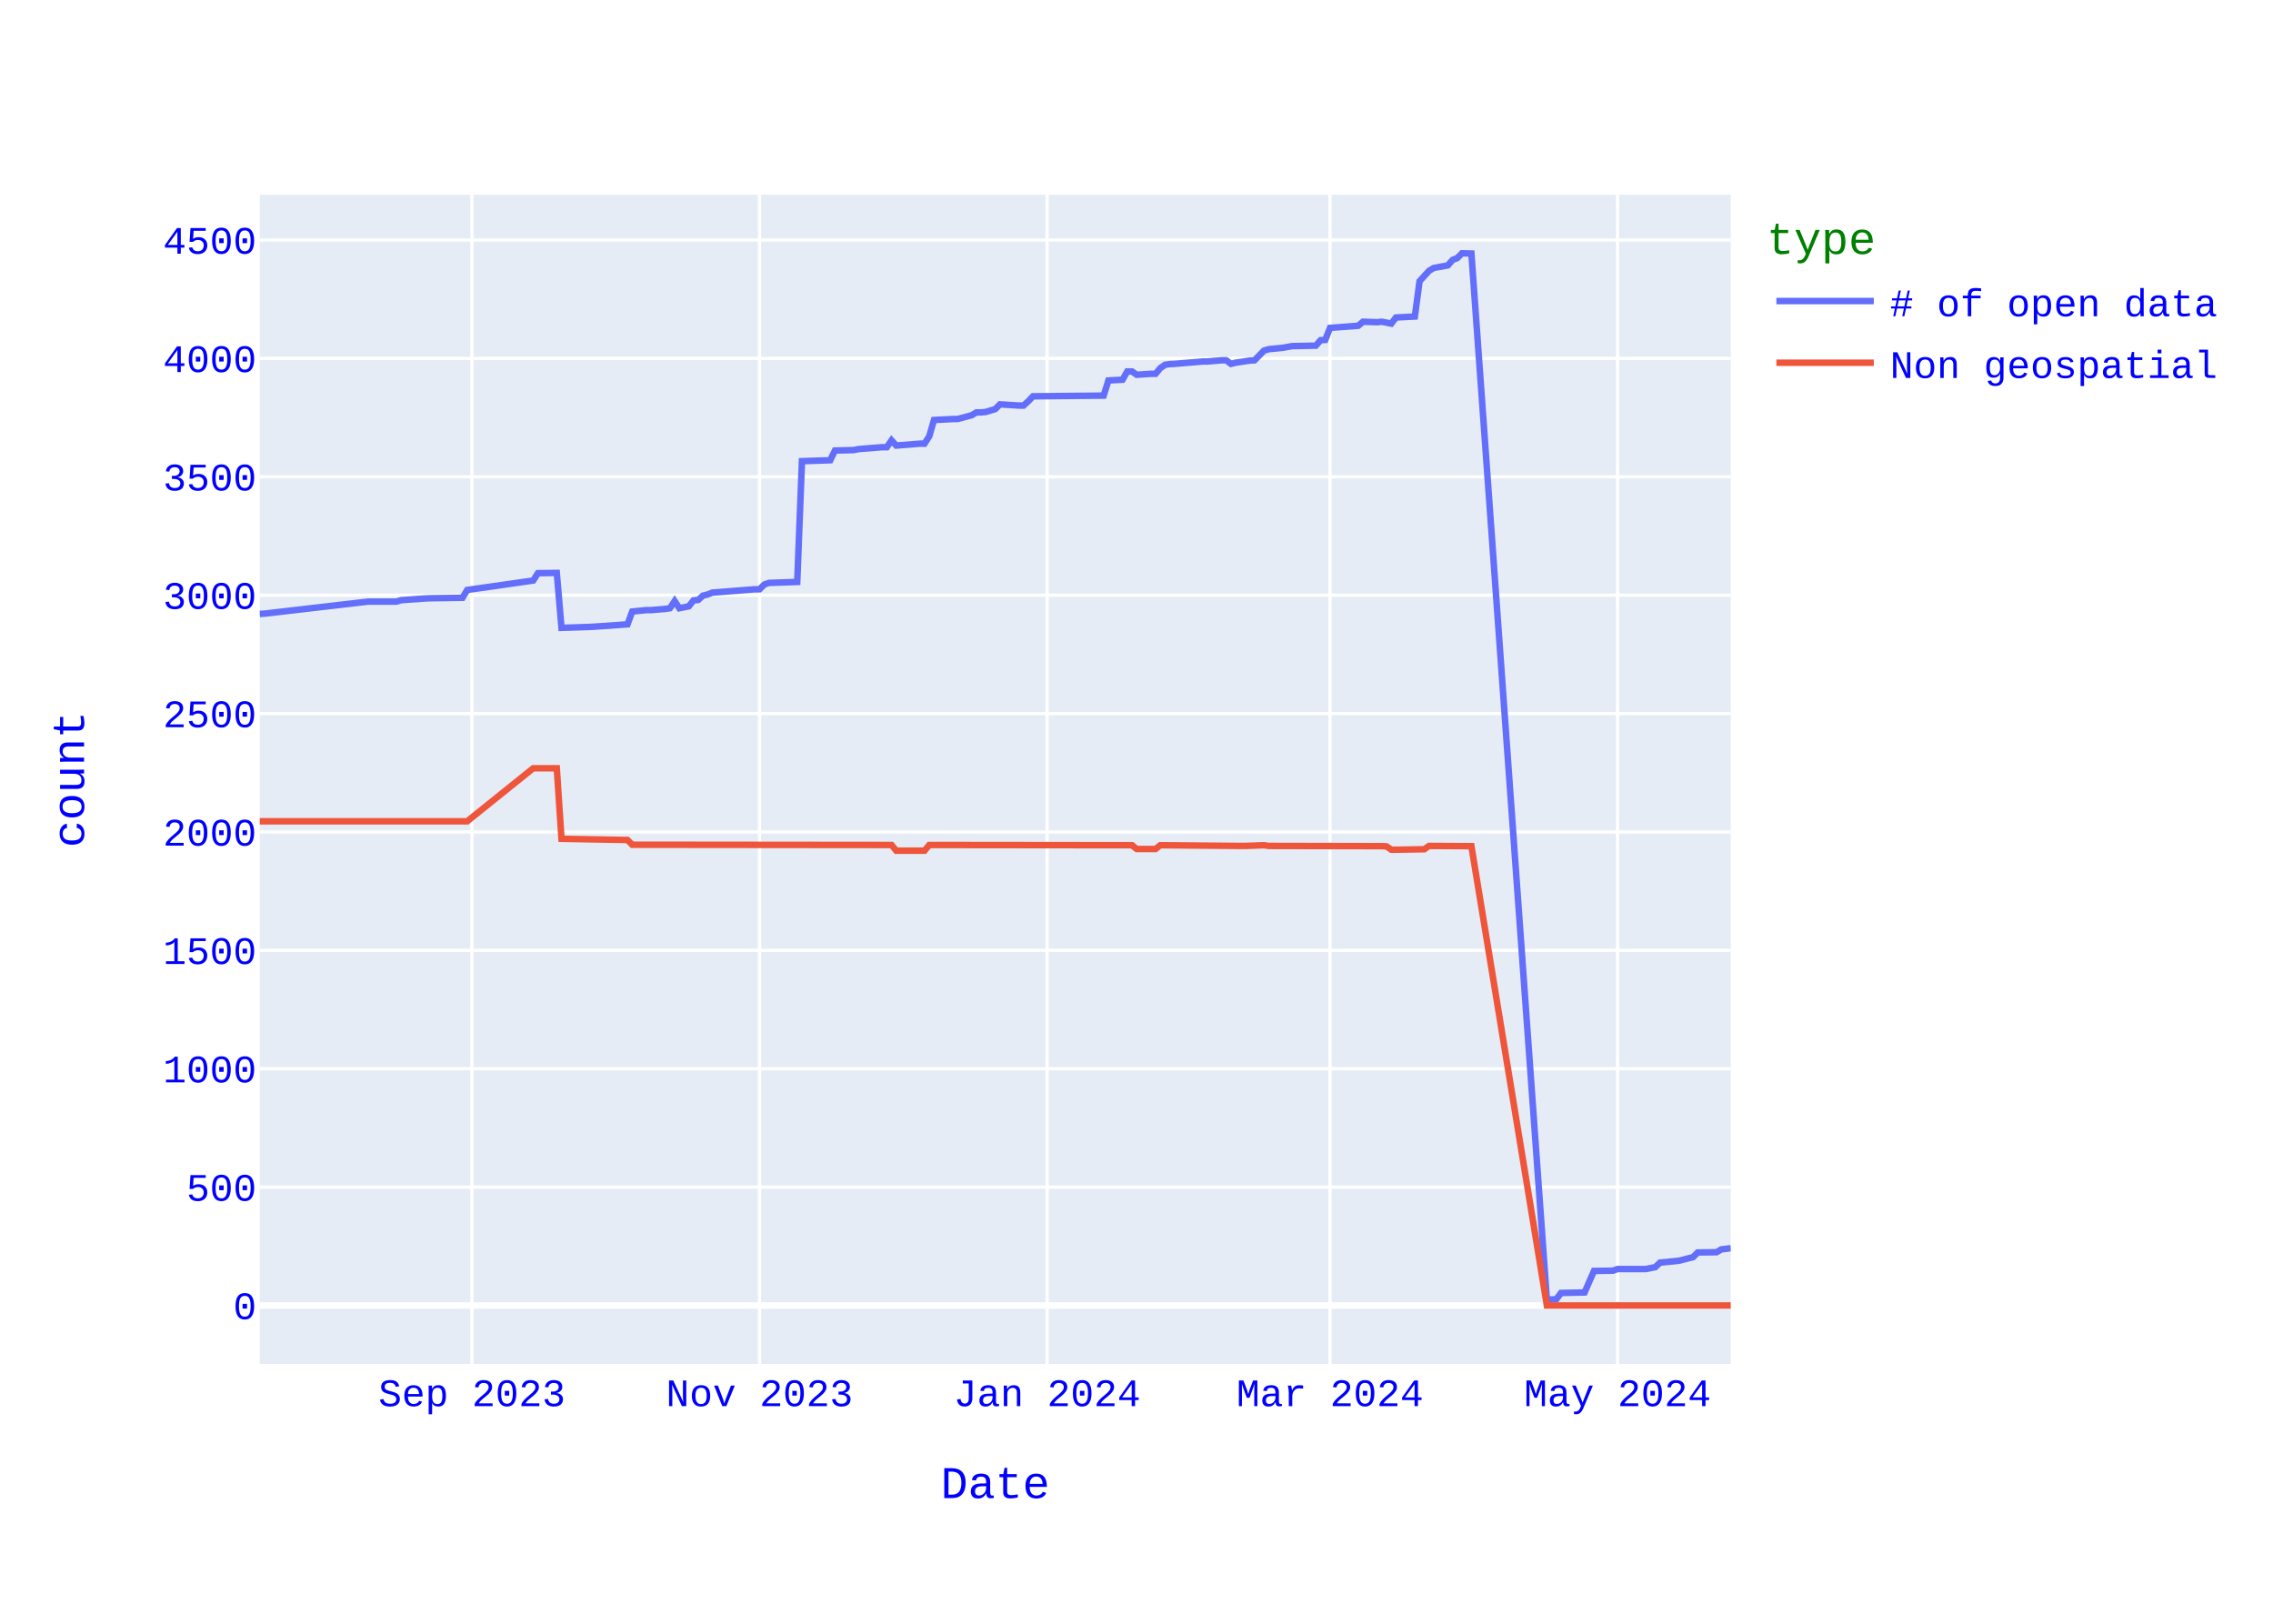
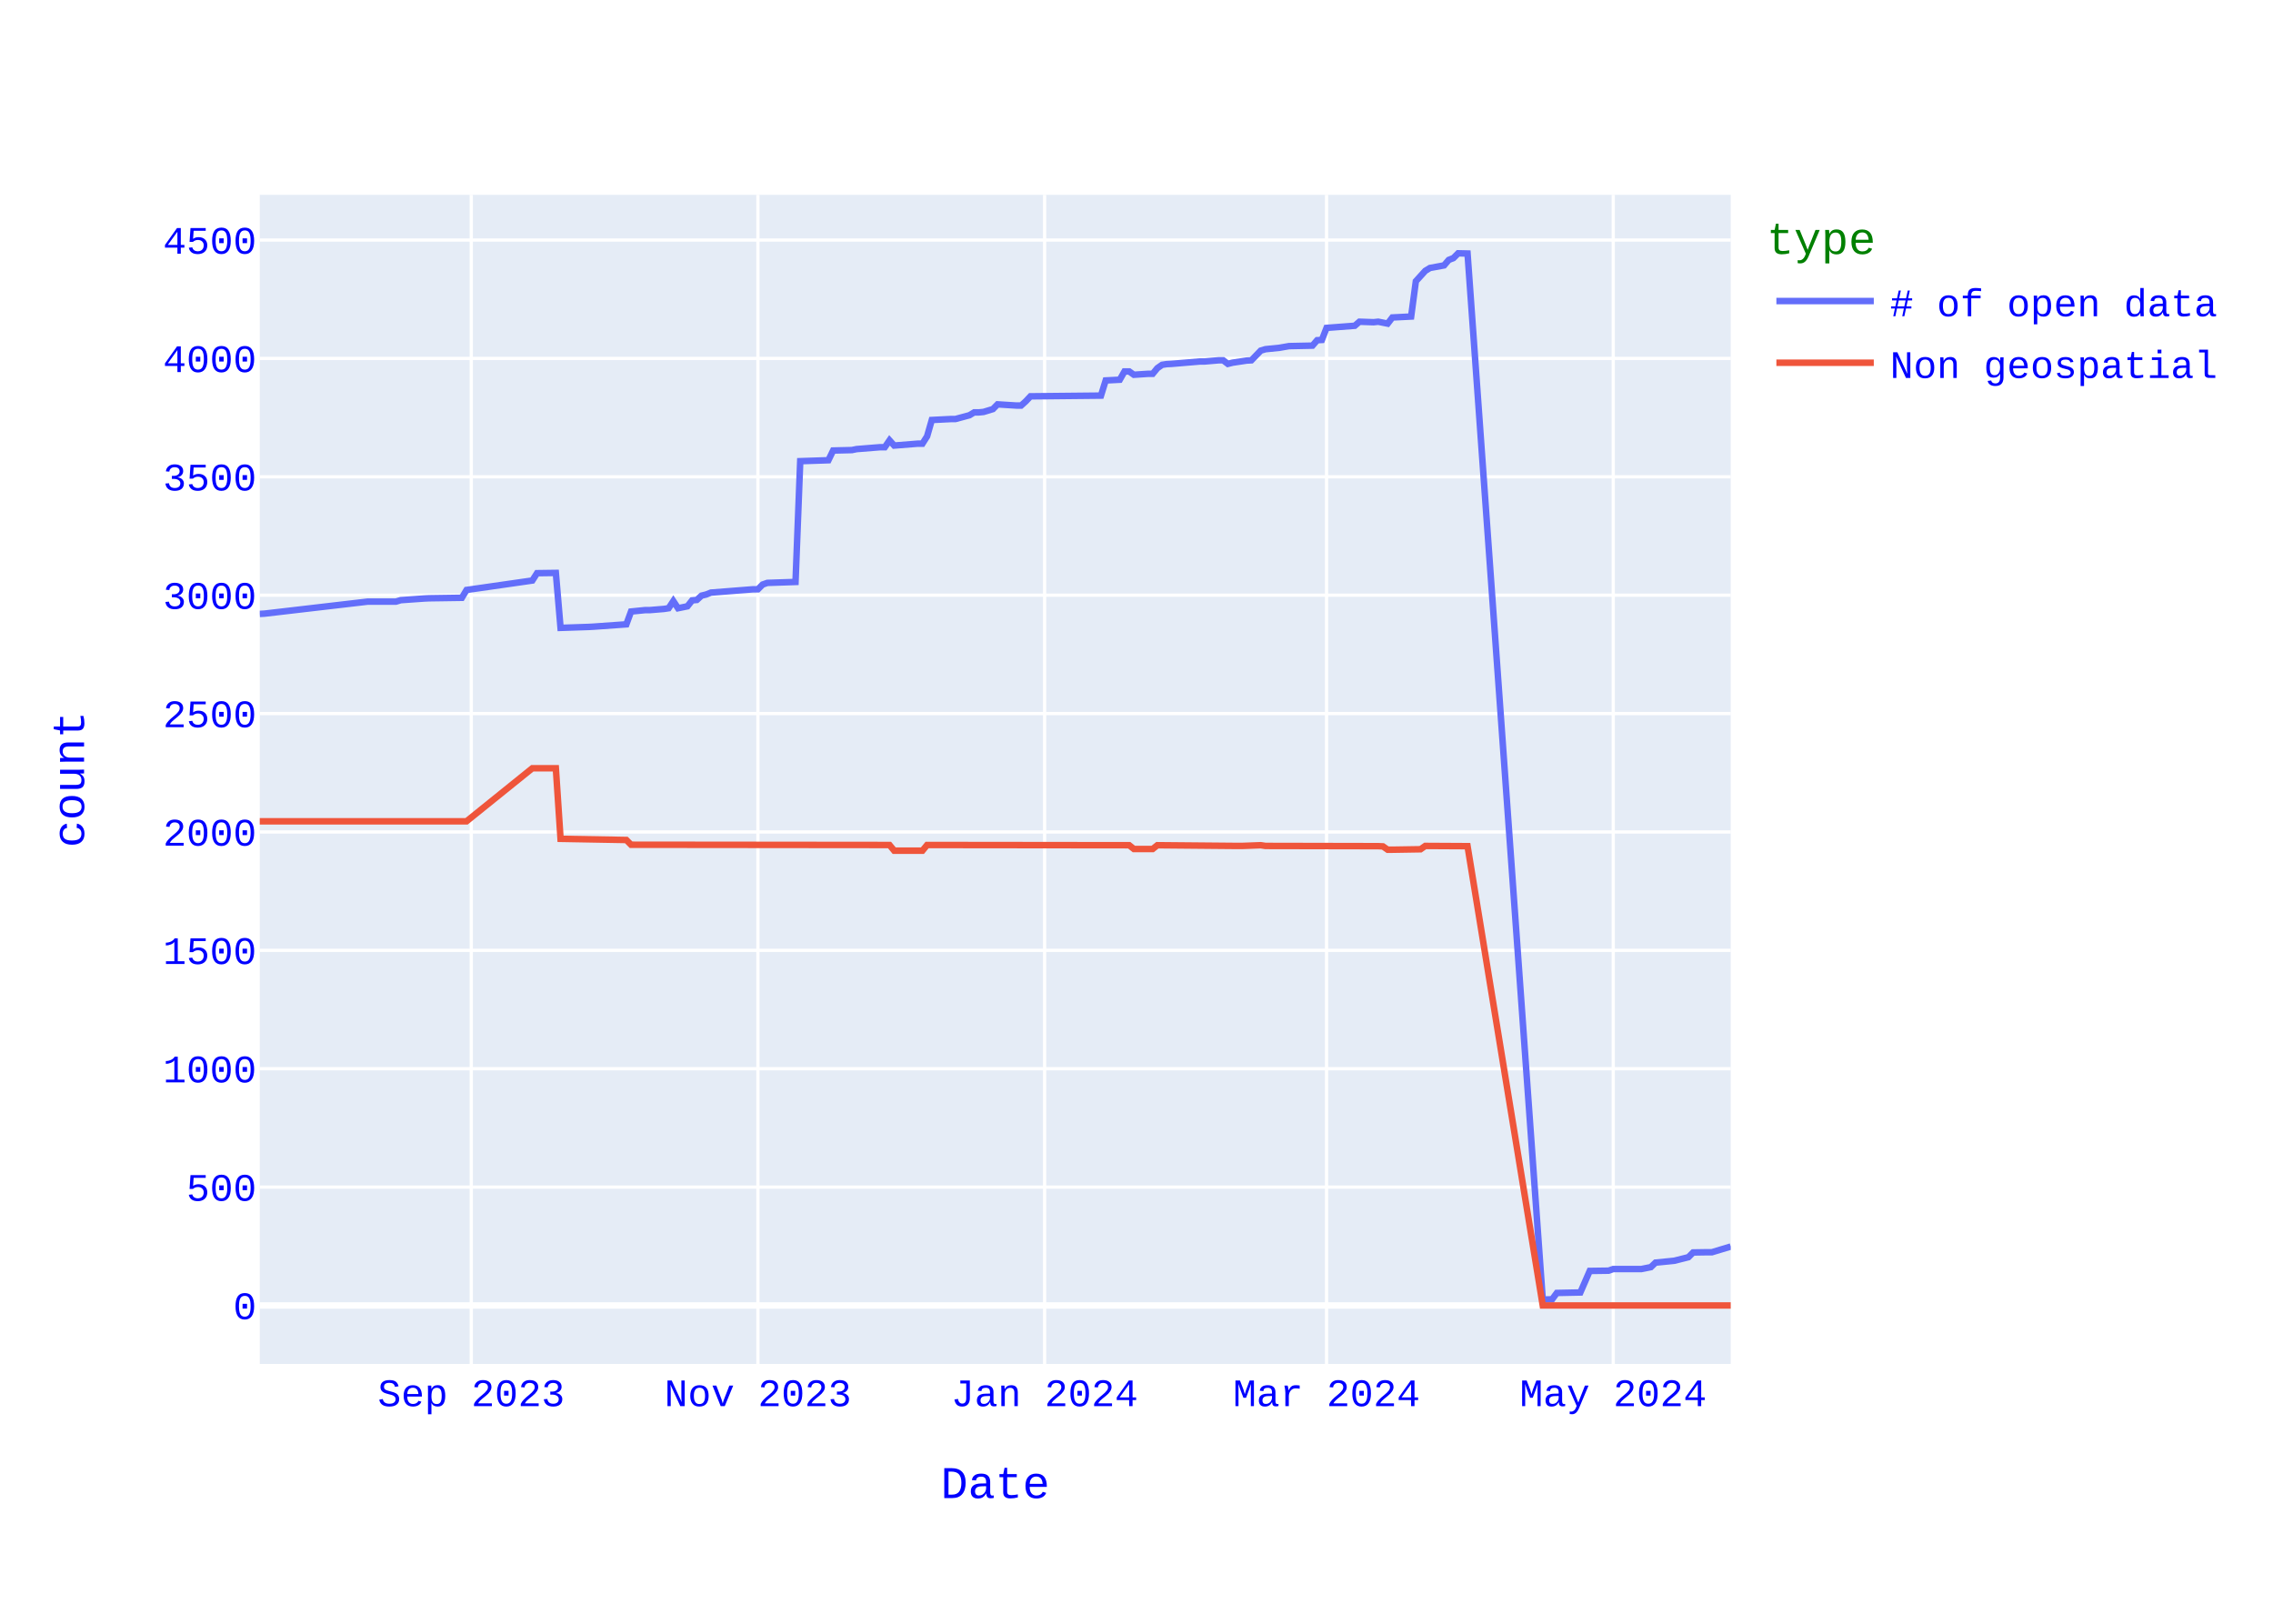
<svg xmlns="http://www.w3.org/2000/svg" class="main-svg" width="700" height="500" style="" viewBox="0 0 700 500">
  <rect x="0" y="0" width="700" height="500" style="fill: rgb(255, 255, 255); fill-opacity: 1;" />
-   <defs id="defs-5b411b">
+   <defs id="defs-dfd187">
    <g class="clips">
-       <clipPath id="clip5b411bxyplot" class="plotclip">
+       <clipPath id="clipdfd187xyplot" class="plotclip">
        <rect width="453" height="360" />
      </clipPath>
-       <clipPath class="axesclip" id="clip5b411bx">
+       <clipPath class="axesclip" id="clipdfd187x">
        <rect x="80" y="0" width="453" height="500" />
      </clipPath>
-       <clipPath class="axesclip" id="clip5b411by">
+       <clipPath class="axesclip" id="clipdfd187y">
        <rect x="0" y="60" width="700" height="360" />
      </clipPath>
-       <clipPath class="axesclip" id="clip5b411bxy">
+       <clipPath class="axesclip" id="clipdfd187xy">
        <rect x="80" y="60" width="453" height="360" />
      </clipPath>
    </g>
    <g class="gradients" />
    <g class="patterns" />
  </defs>
  <g class="bglayer">
    <rect class="bg" x="80" y="60" width="453" height="360" style="fill: rgb(229, 236, 246); fill-opacity: 1; stroke-width: 0;" />
  </g>
  <g class="layer-below">
    <g class="imagelayer" />
    <g class="shapelayer" />
  </g>
  <g class="cartesianlayer">
    <g class="subplot xy">
      <g class="layer-subplot">
        <g class="shapelayer" />
        <g class="imagelayer" />
      </g>
      <g class="minor-gridlayer">
        <g class="x" />
        <g class="y" />
      </g>
      <g class="gridlayer">
        <g class="x">
-           <path class="xgrid crisp" transform="translate(145.34,0)" d="M0,60v360" style="stroke: rgb(255, 255, 255); stroke-opacity: 1; stroke-width: 1px;" />
-           <path class="xgrid crisp" transform="translate(233.9,0)" d="M0,60v360" style="stroke: rgb(255, 255, 255); stroke-opacity: 1; stroke-width: 1px;" />
-           <path class="xgrid crisp" transform="translate(322.47,0)" d="M0,60v360" style="stroke: rgb(255, 255, 255); stroke-opacity: 1; stroke-width: 1px;" />
-           <path class="xgrid crisp" transform="translate(409.59,0)" d="M0,60v360" style="stroke: rgb(255, 255, 255); stroke-opacity: 1; stroke-width: 1px;" />
-           <path class="xgrid crisp" transform="translate(498.15,0)" d="M0,60v360" style="stroke: rgb(255, 255, 255); stroke-opacity: 1; stroke-width: 1px;" />
+           <path class="xgrid crisp" transform="translate(145.13,0)" d="M0,60v360" style="stroke: rgb(255, 255, 255); stroke-opacity: 1; stroke-width: 1px;" />
+           <path class="xgrid crisp" transform="translate(233.41,0)" d="M0,60v360" style="stroke: rgb(255, 255, 255); stroke-opacity: 1; stroke-width: 1px;" />
+           <path class="xgrid crisp" transform="translate(321.7,0)" d="M0,60v360" style="stroke: rgb(255, 255, 255); stroke-opacity: 1; stroke-width: 1px;" />
+           <path class="xgrid crisp" transform="translate(408.53,0)" d="M0,60v360" style="stroke: rgb(255, 255, 255); stroke-opacity: 1; stroke-width: 1px;" />
+           <path class="xgrid crisp" transform="translate(496.82,0)" d="M0,60v360" style="stroke: rgb(255, 255, 255); stroke-opacity: 1; stroke-width: 1px;" />
        </g>
        <g class="y">
          <path class="ygrid crisp" transform="translate(0,365.55)" d="M80,0h453" style="stroke: rgb(255, 255, 255); stroke-opacity: 1; stroke-width: 1px;" />
          <path class="ygrid crisp" transform="translate(0,329.09)" d="M80,0h453" style="stroke: rgb(255, 255, 255); stroke-opacity: 1; stroke-width: 1px;" />
          <path class="ygrid crisp" transform="translate(0,292.64)" d="M80,0h453" style="stroke: rgb(255, 255, 255); stroke-opacity: 1; stroke-width: 1px;" />
          <path class="ygrid crisp" transform="translate(0,256.19)" d="M80,0h453" style="stroke: rgb(255, 255, 255); stroke-opacity: 1; stroke-width: 1px;" />
          <path class="ygrid crisp" transform="translate(0,219.73)" d="M80,0h453" style="stroke: rgb(255, 255, 255); stroke-opacity: 1; stroke-width: 1px;" />
          <path class="ygrid crisp" transform="translate(0,183.28)" d="M80,0h453" style="stroke: rgb(255, 255, 255); stroke-opacity: 1; stroke-width: 1px;" />
          <path class="ygrid crisp" transform="translate(0,146.82)" d="M80,0h453" style="stroke: rgb(255, 255, 255); stroke-opacity: 1; stroke-width: 1px;" />
          <path class="ygrid crisp" transform="translate(0,110.37)" d="M80,0h453" style="stroke: rgb(255, 255, 255); stroke-opacity: 1; stroke-width: 1px;" />
          <path class="ygrid crisp" transform="translate(0,73.92)" d="M80,0h453" style="stroke: rgb(255, 255, 255); stroke-opacity: 1; stroke-width: 1px;" />
        </g>
      </g>
      <g class="zerolinelayer">
        <path class="yzl zl crisp" transform="translate(0,402)" d="M80,0h453" style="stroke: rgb(255, 255, 255); stroke-opacity: 1; stroke-width: 2px;" />
      </g>
      <path class="xlines-below" />
      <path class="ylines-below" />
      <g class="overlines-below" />
      <g class="xaxislayer-below" />
      <g class="yaxislayer-below" />
      <g class="overaxes-below" />
-       <g class="plot" transform="translate(80,60)" clip-path="url(#clip5b411bxyplot)">
+       <g class="plot" transform="translate(80,60)" clip-path="url(#clipdfd187xyplot)">
        <g class="scatterlayer mlayer">
-           <g class="trace scatter tracecea0c5" style="stroke-miterlimit: 2; opacity: 1;">
+           <g class="trace scatter trace9fcb63" style="stroke-miterlimit: 2; opacity: 1;">
            <g class="fills" />
            <g class="errorbars" />
            <g class="lines">
-               <path class="js-line" d="M453,324.36L450.1,324.72L448.64,325.6L442.84,325.67L441.38,327.13L437.03,328.22L435.58,328.37L431.22,328.8L429.77,330.19L426.87,330.77L425.41,330.77L418.15,330.77L416.7,331.28L410.89,331.36L407.99,337.99L400.73,338.14L399.28,340.1L396.38,340.18L373.14,18.07L370.24,18L368.79,19.46L367.34,20.04L365.88,21.72L361.53,22.52L360.08,23.4L357.17,26.6L355.72,37.47L349.91,37.76L348.46,39.65L345.56,39.07L344.11,39.22L339.75,39.07L338.3,40.31L329.59,40.97L328.13,44.68L326.68,44.76L325.23,46.43L317.97,46.58L315.07,47.09L310.71,47.53L309.26,47.96L306.36,50.95L304.9,51.03L300.55,51.68L299.1,52.05L297.64,50.95L296.19,50.95L291.84,51.32L290.38,51.32L281.67,52.05L280.22,52.12L278.77,52.34L277.32,53.36L275.87,55.11L274.41,55.11L270.06,55.4L268.61,54.38L267.15,54.38L265.7,56.93L261.35,57.15L259.89,61.82L238.12,62.04L236.66,63.57L235.21,64.88L233.76,64.88L227.95,64.51L226.5,65.97L223.6,66.85L222.14,66.99L220.69,66.99L219.24,67.87L214.88,69.04L213.43,69.04L207.63,69.33L206.17,74.36L204.72,76.62L203.27,76.62L196.01,77.2L194.56,75.6L193.11,77.71L191.65,77.71L184.39,78.29L182.94,78.59L177.13,78.73L175.68,81.72L166.97,82.01L165.52,119.2L156.81,119.49L155.36,120L153.9,121.46L152.45,121.46L139.38,122.48L137.93,123.06L136.48,123.42L135.03,124.74L133.58,124.88L132.13,126.7L129.22,127.29L127.77,125.1L126.32,127.29L124.87,127.51L120.51,127.87L119.06,127.87L114.7,128.31L113.25,132.25L103.09,132.97L101.63,133.05L92.92,133.34L91.47,116.42L85.66,116.5L84.21,118.76L63.88,121.67L62.43,124.08L52.27,124.23L50.82,124.3L43.56,124.81L42.11,125.25L33.39,125.25L1.45,128.96L0,129.04" style="vector-effect: none; fill: none; stroke: rgb(99, 110, 250); stroke-opacity: 1; stroke-width: 2px; opacity: 1;" />
+               <path class="js-line" d="M453,323.85L447.21,325.6L445.76,325.6L441.42,325.67L439.97,327.13L435.63,328.22L434.19,328.37L429.84,328.8L428.4,330.19L425.5,330.77L424.05,330.77L416.82,330.77L415.37,331.28L409.58,331.36L406.69,337.99L399.45,338.14L398,340.1L395.11,340.18L371.95,18.07L369.06,18L367.61,19.46L366.16,20.04L364.72,21.72L360.37,22.52L358.93,23.4L356.03,26.6L354.58,37.47L348.8,37.76L347.35,39.65L344.45,39.07L343.01,39.22L338.66,39.07L337.22,40.31L328.53,40.97L327.09,44.68L325.64,44.76L324.19,46.43L316.96,46.58L314.06,47.09L309.72,47.53L308.27,47.96L305.38,50.95L303.93,51.03L299.59,51.68L298.14,52.05L296.69,50.95L295.25,50.95L290.9,51.32L289.46,51.32L280.77,52.05L279.33,52.12L277.88,52.34L276.43,53.36L274.98,55.11L273.54,55.11L269.19,55.4L267.75,54.38L266.3,54.38L264.85,56.93L260.51,57.15L259.06,61.82L237.35,62.04L235.91,63.57L234.46,64.88L233.01,64.88L227.22,64.51L225.78,65.97L222.88,66.85L221.43,66.99L219.99,66.99L218.54,67.87L214.2,69.04L212.75,69.04L206.96,69.33L205.51,74.36L204.07,76.62L202.62,76.62L195.38,77.2L193.94,75.6L192.49,77.71L191.04,77.71L183.81,78.29L182.36,78.59L176.57,78.73L175.12,81.72L166.44,82.01L164.99,119.2L156.31,119.49L154.86,120L153.41,121.46L151.96,121.46L138.94,122.48L137.49,123.06L136.04,123.42L134.6,124.74L133.15,124.88L131.7,126.7L128.81,127.29L127.36,125.1L125.91,127.29L124.47,127.51L120.12,127.87L118.68,127.87L114.34,128.31L112.89,132.25L102.76,132.97L101.31,133.05L92.63,133.34L91.18,116.42L85.39,116.5L83.94,118.76L63.68,121.67L62.23,124.08L52.1,124.23L50.65,124.3L43.42,124.81L41.97,125.25L33.29,125.25L1.45,128.96L0,129.04" style="vector-effect: none; fill: none; stroke: rgb(99, 110, 250); stroke-opacity: 1; stroke-width: 2px; opacity: 1;" />
            </g>
            <g class="points" />
            <g class="text" />
          </g>
-           <g class="trace scatter trace18dafc" style="stroke-miterlimit: 2; opacity: 1;">
+           <g class="trace scatter trace509875" style="stroke-miterlimit: 2; opacity: 1;">
            <g class="fills" />
            <g class="errorbars" />
            <g class="lines">
-               <path class="js-line" d="M453,342L396.38,342L373.14,200.56L360.08,200.49L358.63,201.51L349.91,201.65L348.46,201.65L347.01,200.63L345.56,200.56L310.71,200.49L309.26,200.27L303.45,200.49L302,200.49L277.32,200.27L275.87,201.43L270.06,201.43L268.61,200.27L206.17,200.2L204.72,201.95L196.01,201.95L194.56,200.2L114.7,200.12L113.25,198.66L92.92,198.3L91.47,176.57L84.21,176.57L63.88,192.9L0,192.9" style="vector-effect: none; fill: none; stroke: rgb(239, 85, 59); stroke-opacity: 1; stroke-width: 2px; opacity: 1;" />
+               <path class="js-line" d="M453,342L395.11,342L371.95,200.56L358.93,200.49L357.48,201.51L348.8,201.65L347.35,201.65L345.9,200.63L344.45,200.56L309.72,200.49L308.27,200.27L302.48,200.49L301.04,200.49L276.43,200.27L274.98,201.43L269.19,201.43L267.75,200.27L205.51,200.2L204.07,201.95L195.38,201.95L193.94,200.2L114.34,200.12L112.89,198.66L92.63,198.3L91.18,176.57L83.94,176.57L63.68,192.9L0,192.9" style="vector-effect: none; fill: none; stroke: rgb(239, 85, 59); stroke-opacity: 1; stroke-width: 2px; opacity: 1;" />
            </g>
            <g class="points" />
            <g class="text" />
          </g>
        </g>
      </g>
      <g class="overplot" />
      <path class="xlines-above crisp" d="M0,0" style="fill: none;" />
      <path class="ylines-above crisp" d="M0,0" style="fill: none;" />
      <g class="overlines-above" />
      <g class="xaxislayer-above">
        <g class="xtick">
-           <text text-anchor="middle" x="0" y="433" transform="translate(145.34,0)" style="font-family: 'Courier New'; font-size: 12px; fill: rgb(0, 0, 255); fill-opacity: 1; white-space: pre; opacity: 1;">Sep 2023</text>
-         </g>
-         <g class="xtick">
-           <text text-anchor="middle" x="0" y="433" style="font-family: 'Courier New'; font-size: 12px; fill: rgb(0, 0, 255); fill-opacity: 1; white-space: pre; opacity: 1;" transform="translate(233.9,0)">Nov 2023</text>
-         </g>
-         <g class="xtick">
-           <text text-anchor="middle" x="0" y="433" style="font-family: 'Courier New'; font-size: 12px; fill: rgb(0, 0, 255); fill-opacity: 1; white-space: pre; opacity: 1;" transform="translate(322.47,0)">Jan 2024</text>
-         </g>
-         <g class="xtick">
-           <text text-anchor="middle" x="0" y="433" style="font-family: 'Courier New'; font-size: 12px; fill: rgb(0, 0, 255); fill-opacity: 1; white-space: pre; opacity: 1;" transform="translate(409.59,0)">Mar 2024</text>
-         </g>
-         <g class="xtick">
-           <text text-anchor="middle" x="0" y="433" style="font-family: 'Courier New'; font-size: 12px; fill: rgb(0, 0, 255); fill-opacity: 1; white-space: pre; opacity: 1;" transform="translate(498.15,0)">May 2024</text>
+           <text text-anchor="middle" x="0" y="433" transform="translate(145.13,0)" style="font-family: 'Courier New'; font-size: 12px; fill: rgb(0, 0, 255); fill-opacity: 1; white-space: pre; opacity: 1;">Sep 2023</text>
+         </g>
+         <g class="xtick">
+           <text text-anchor="middle" x="0" y="433" style="font-family: 'Courier New'; font-size: 12px; fill: rgb(0, 0, 255); fill-opacity: 1; white-space: pre; opacity: 1;" transform="translate(233.41,0)">Nov 2023</text>
+         </g>
+         <g class="xtick">
+           <text text-anchor="middle" x="0" y="433" style="font-family: 'Courier New'; font-size: 12px; fill: rgb(0, 0, 255); fill-opacity: 1; white-space: pre; opacity: 1;" transform="translate(321.7,0)">Jan 2024</text>
+         </g>
+         <g class="xtick">
+           <text text-anchor="middle" x="0" y="433" style="font-family: 'Courier New'; font-size: 12px; fill: rgb(0, 0, 255); fill-opacity: 1; white-space: pre; opacity: 1;" transform="translate(408.53,0)">Mar 2024</text>
+         </g>
+         <g class="xtick">
+           <text text-anchor="middle" x="0" y="433" style="font-family: 'Courier New'; font-size: 12px; fill: rgb(0, 0, 255); fill-opacity: 1; white-space: pre; opacity: 1;" transform="translate(496.82,0)">May 2024</text>
        </g>
      </g>
      <g class="yaxislayer-above">
        <g class="ytick">
          <text text-anchor="end" x="79" y="4.2" transform="translate(0,402)" style="font-family: 'Courier New'; font-size: 12px; fill: rgb(0, 0, 255); fill-opacity: 1; white-space: pre; opacity: 1;">0</text>
        </g>
        <g class="ytick">
          <text text-anchor="end" x="79" y="4.2" style="font-family: 'Courier New'; font-size: 12px; fill: rgb(0, 0, 255); fill-opacity: 1; white-space: pre; opacity: 1;" transform="translate(0,365.55)">500</text>
        </g>
        <g class="ytick">
          <text text-anchor="end" x="79" y="4.2" style="font-family: 'Courier New'; font-size: 12px; fill: rgb(0, 0, 255); fill-opacity: 1; white-space: pre; opacity: 1;" transform="translate(0,329.09)">1000</text>
        </g>
        <g class="ytick">
          <text text-anchor="end" x="79" y="4.2" style="font-family: 'Courier New'; font-size: 12px; fill: rgb(0, 0, 255); fill-opacity: 1; white-space: pre; opacity: 1;" transform="translate(0,292.64)">1500</text>
        </g>
        <g class="ytick">
          <text text-anchor="end" x="79" y="4.2" style="font-family: 'Courier New'; font-size: 12px; fill: rgb(0, 0, 255); fill-opacity: 1; white-space: pre; opacity: 1;" transform="translate(0,256.19)">2000</text>
        </g>
        <g class="ytick">
          <text text-anchor="end" x="79" y="4.2" style="font-family: 'Courier New'; font-size: 12px; fill: rgb(0, 0, 255); fill-opacity: 1; white-space: pre; opacity: 1;" transform="translate(0,219.73)">2500</text>
        </g>
        <g class="ytick">
          <text text-anchor="end" x="79" y="4.2" style="font-family: 'Courier New'; font-size: 12px; fill: rgb(0, 0, 255); fill-opacity: 1; white-space: pre; opacity: 1;" transform="translate(0,183.28)">3000</text>
        </g>
        <g class="ytick">
          <text text-anchor="end" x="79" y="4.2" style="font-family: 'Courier New'; font-size: 12px; fill: rgb(0, 0, 255); fill-opacity: 1; white-space: pre; opacity: 1;" transform="translate(0,146.82)">3500</text>
        </g>
        <g class="ytick">
          <text text-anchor="end" x="79" y="4.2" style="font-family: 'Courier New'; font-size: 12px; fill: rgb(0, 0, 255); fill-opacity: 1; white-space: pre; opacity: 1;" transform="translate(0,110.37)">4000</text>
        </g>
        <g class="ytick">
          <text text-anchor="end" x="79" y="4.2" style="font-family: 'Courier New'; font-size: 12px; fill: rgb(0, 0, 255); fill-opacity: 1; white-space: pre; opacity: 1;" transform="translate(0,73.92)">4500</text>
        </g>
      </g>
      <g class="overaxes-above" />
    </g>
  </g>
  <g class="polarlayer" />
  <g class="smithlayer" />
  <g class="ternarylayer" />
  <g class="geolayer" />
  <g class="funnelarealayer" />
  <g class="pielayer" />
  <g class="iciclelayer" />
  <g class="treemaplayer" />
  <g class="sunburstlayer" />
  <g class="glimages" />
-   <defs id="topdefs-5b411b">
+   <defs id="topdefs-dfd187">
    <g class="clips" />
-     <clipPath id="legend5b411b">
+     <clipPath id="legenddfd187">
      <rect width="146" height="67" x="0" y="0" />
    </clipPath>
  </defs>
  <g class="layer-above">
    <g class="imagelayer" />
    <g class="shapelayer" />
  </g>
  <g class="infolayer">
    <g class="legend" pointer-events="all" transform="translate(542.06,60)">
      <rect class="bg" shape-rendering="crispEdges" style="stroke: rgb(68, 68, 68); stroke-opacity: 1; fill: rgb(255, 255, 255); fill-opacity: 1; stroke-width: 0px;" width="146" height="67" x="0" y="0" />
-       <g class="scrollbox" transform="" clip-path="url(#legend5b411b)">
+       <g class="scrollbox" transform="" clip-path="url(#legenddfd187)">
        <text class="legendtitletext" text-anchor="start" x="2" y="18.2" style="font-family: 'Courier New'; font-size: 14px; fill: rgb(0, 128, 0); fill-opacity: 1; white-space: pre;">type</text>
        <g class="groups" transform="">
          <g class="traces" transform="translate(0,32.7)" style="opacity: 1;">
            <text class="legendtext" text-anchor="start" x="40" y="4.68" style="font-family: 'Courier New'; font-size: 12px; fill: rgb(0, 0, 255); fill-opacity: 1; white-space: pre;"># of open data</text>
            <g class="layers" style="opacity: 1;">
              <g class="legendfill" />
              <g class="legendlines">
                <path class="js-line" d="M5,0h30" style="fill: none; stroke: rgb(99, 110, 250); stroke-opacity: 1; stroke-width: 2px;" />
              </g>
              <g class="legendsymbols">
                <g class="legendpoints" />
              </g>
            </g>
            <rect class="legendtoggle" x="0" y="-9.5" width="140.828" height="19" style="fill: rgb(0, 0, 0); fill-opacity: 0;" />
          </g>
        </g>
        <g class="groups" transform="">
          <g class="traces" transform="translate(0,51.7)" style="opacity: 1;">
            <text class="legendtext" text-anchor="start" x="40" y="4.68" style="font-family: 'Courier New'; font-size: 12px; fill: rgb(0, 0, 255); fill-opacity: 1; white-space: pre;">Non geospatial</text>
            <g class="layers" style="opacity: 1;">
              <g class="legendfill" />
              <g class="legendlines">
                <path class="js-line" d="M5,0h30" style="fill: none; stroke: rgb(239, 85, 59); stroke-opacity: 1; stroke-width: 2px;" />
              </g>
              <g class="legendsymbols">
                <g class="legendpoints" />
              </g>
            </g>
            <rect class="legendtoggle" x="0" y="-9.5" width="140.828" height="19" style="fill: rgb(0, 0, 0); fill-opacity: 0;" />
          </g>
        </g>
      </g>
      <rect class="scrollbar" rx="20" ry="3" width="0" height="0" style="fill: rgb(128, 139, 164); fill-opacity: 1;" x="0" y="0" />
    </g>
    <g class="g-gtitle" />
    <g class="g-xtitle">
      <text class="xtitle" x="306.5" y="461.3" text-anchor="middle" style="font-family: 'Courier New'; font-size: 14px; fill: rgb(0, 0, 255); opacity: 1; font-weight: normal; white-space: pre;">Date</text>
    </g>
    <g class="g-ytitle">
      <text class="ytitle" transform="rotate(-90,25.8875,240)" x="25.888" y="240" text-anchor="middle" style="font-family: 'Courier New'; font-size: 14px; fill: rgb(0, 0, 255); opacity: 1; font-weight: normal; white-space: pre;">count</text>
    </g>
  </g>
</svg>
